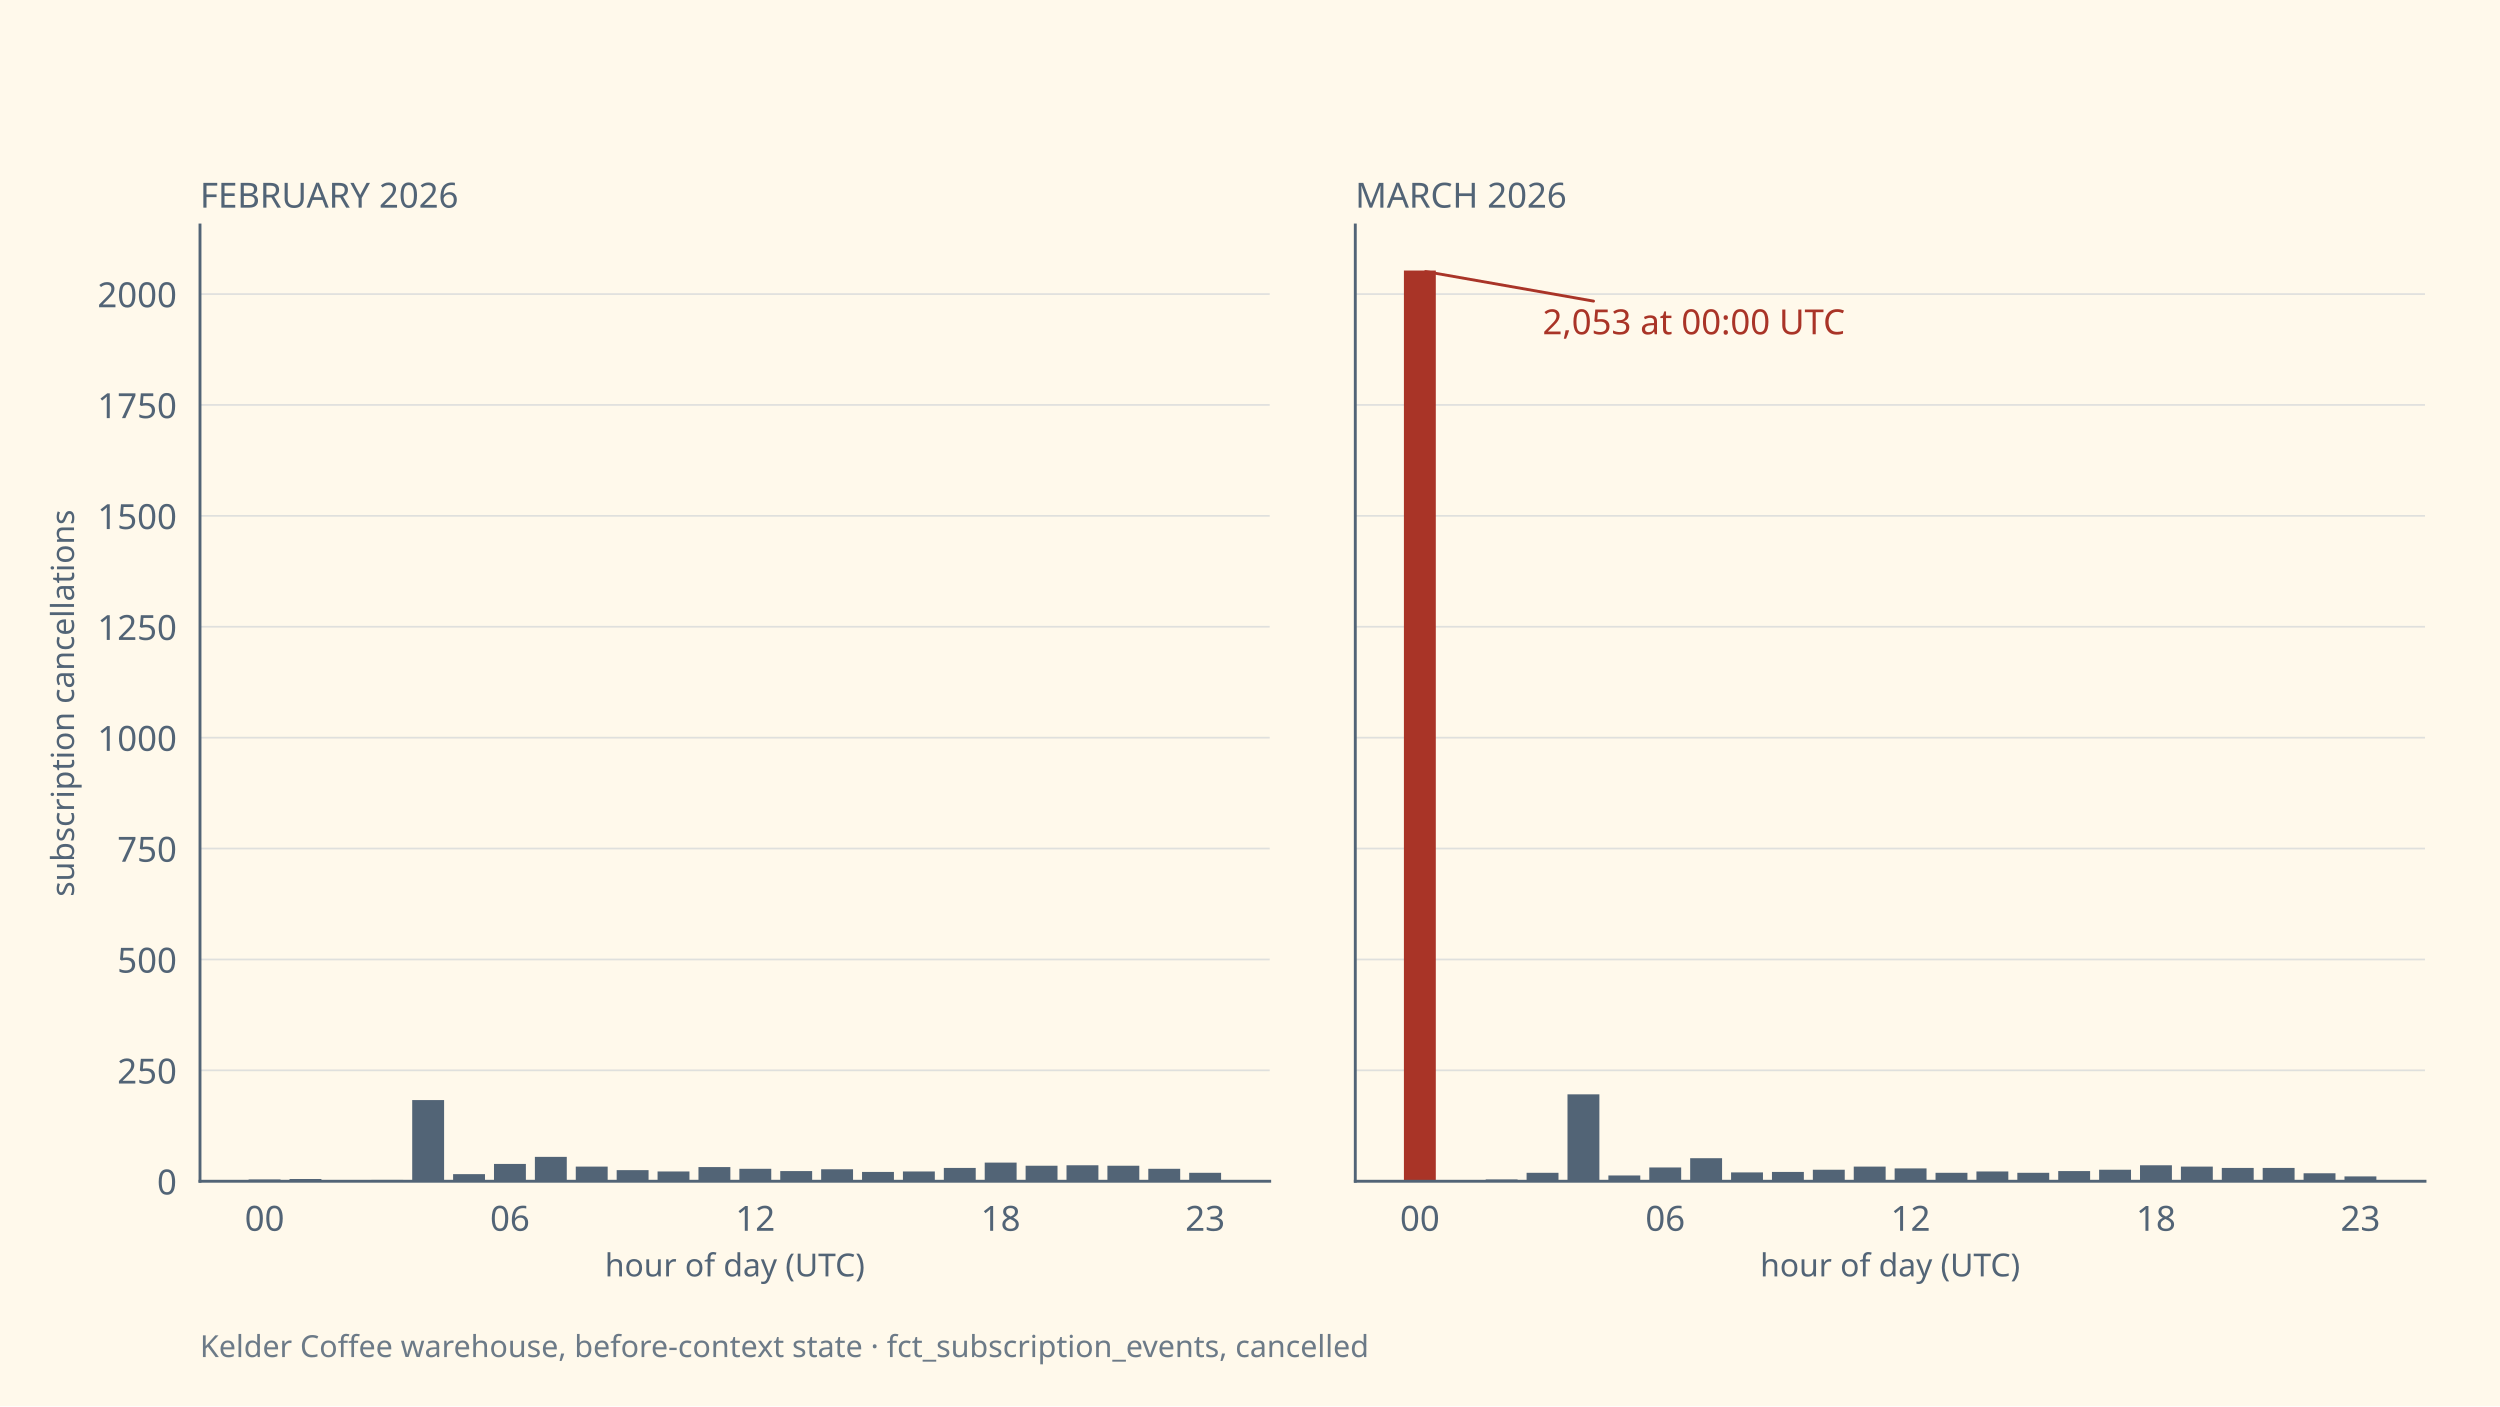
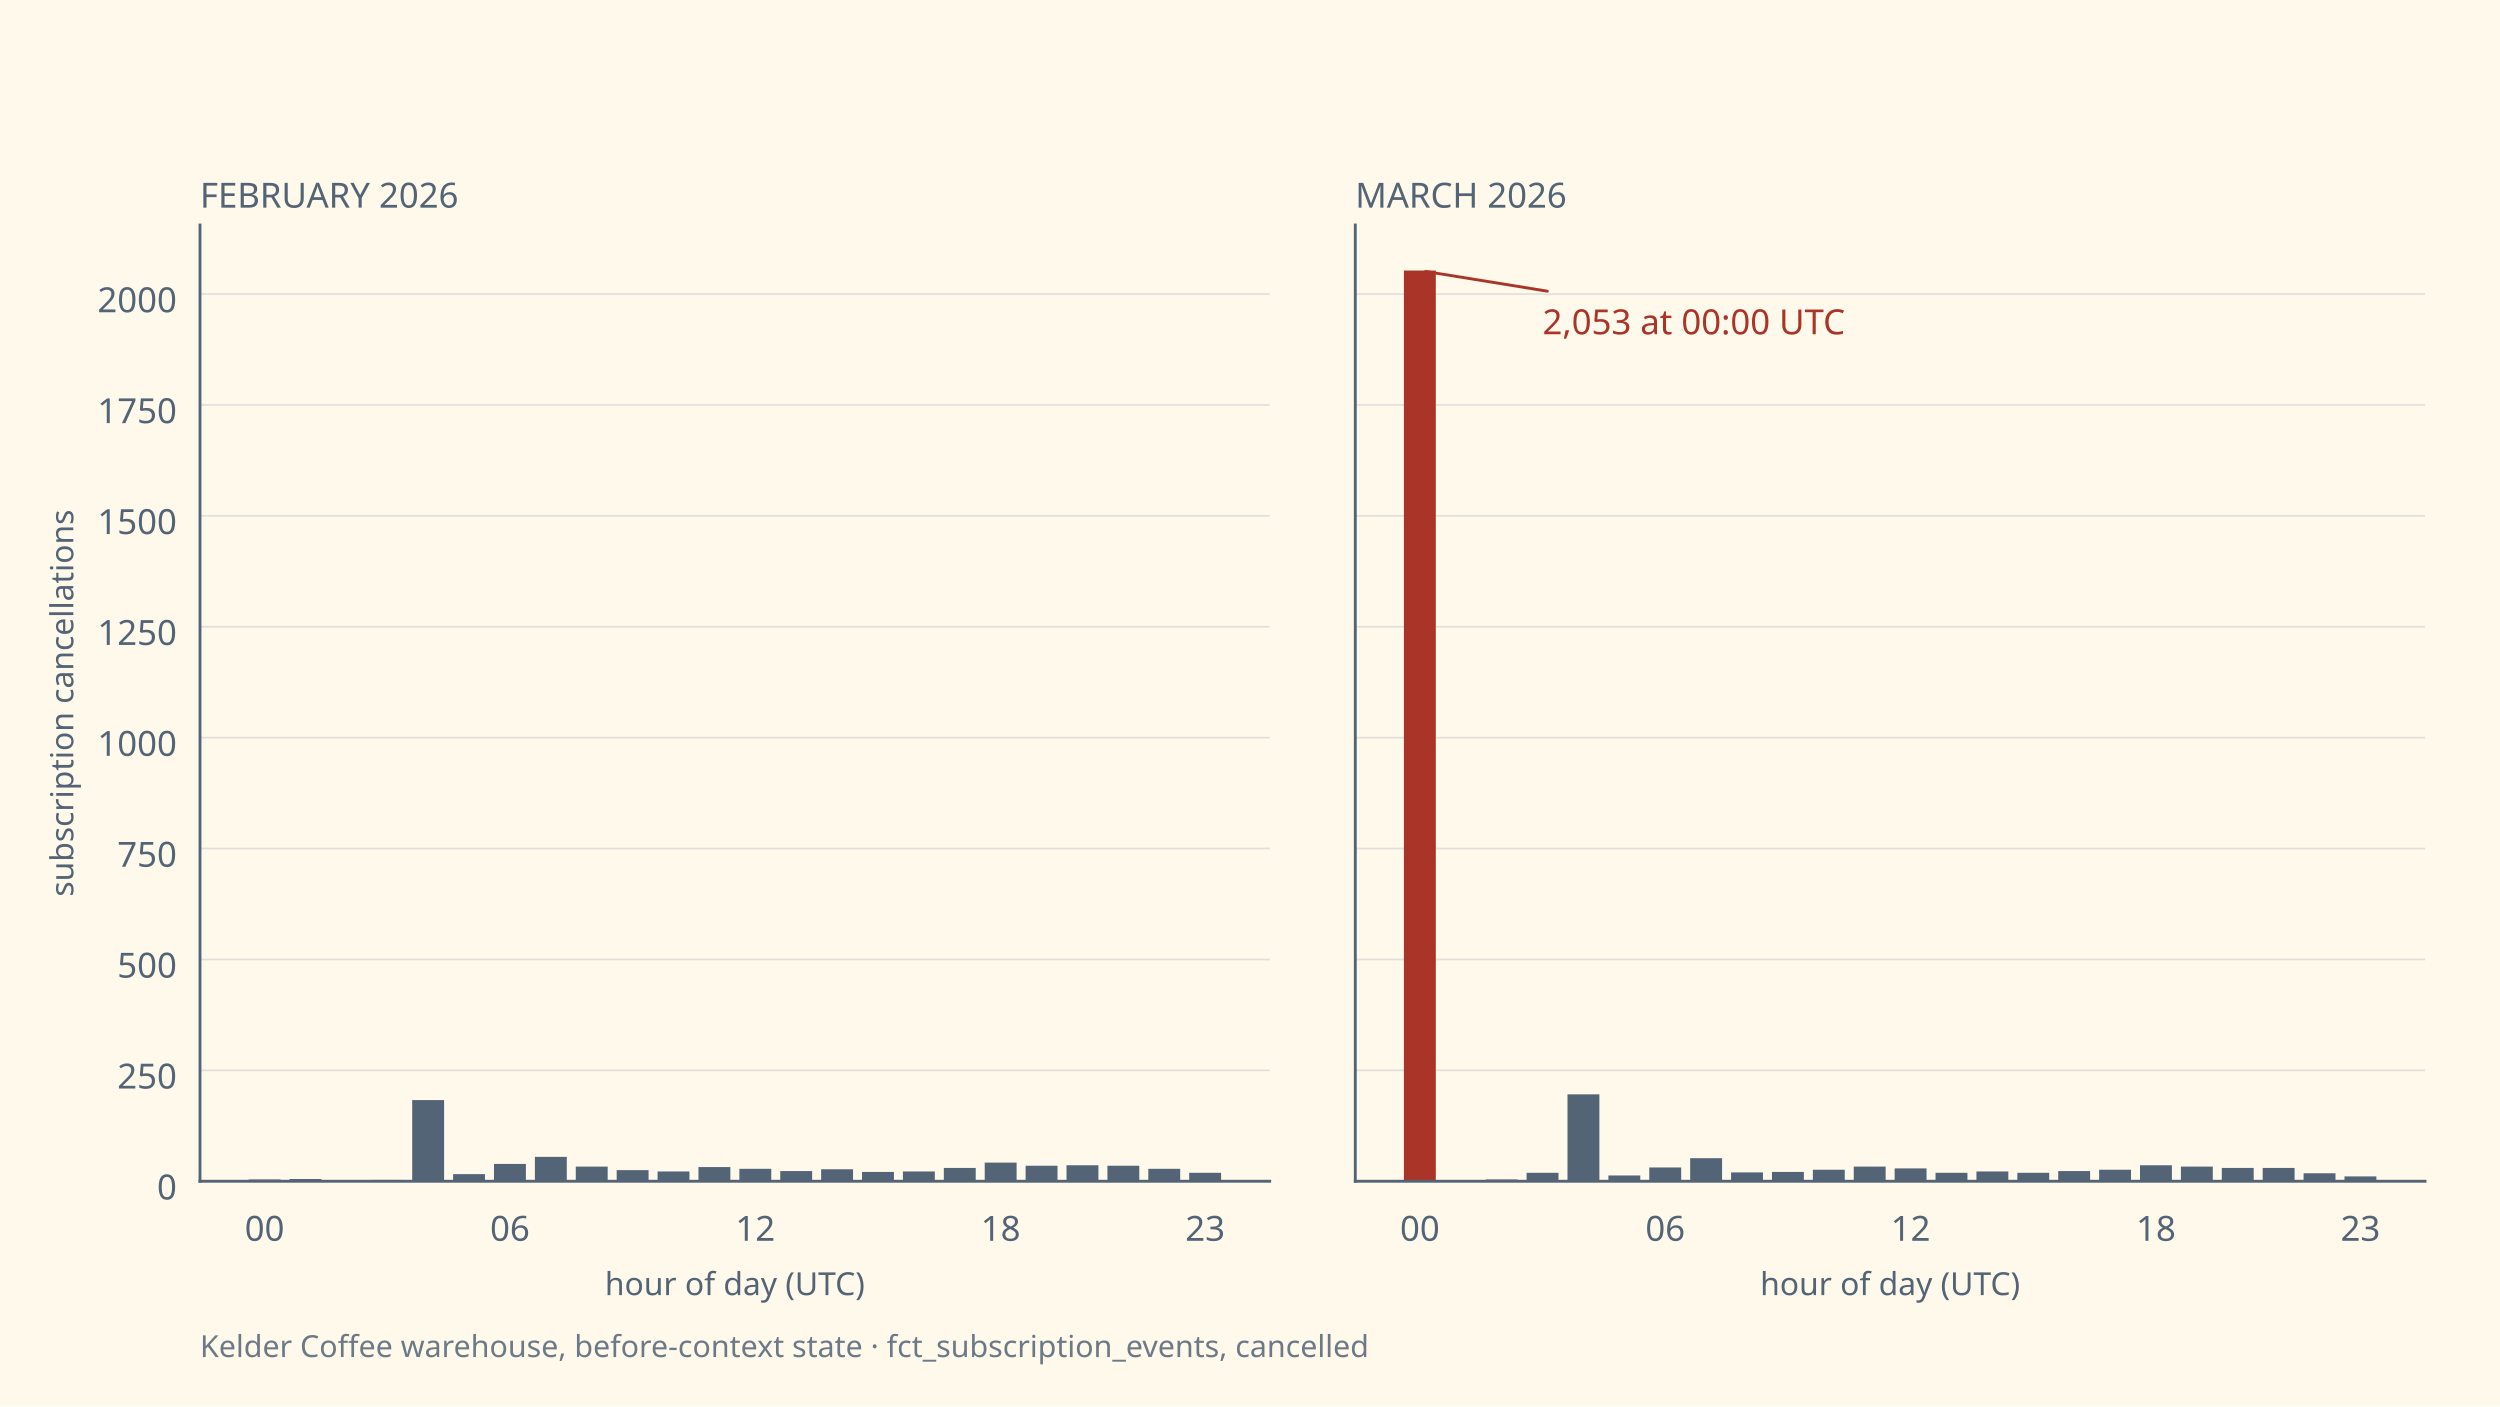
<svg xmlns="http://www.w3.org/2000/svg" width="864pt" height="486pt" viewBox="0 0 864 486" version="1.1">
  <defs>
    <style type="text/css">*{stroke-linejoin: round; stroke-linecap: butt}</style>
  </defs>
  <g id="figure_1">
    <g id="patch_1">
      <path d="M 0 486  L 864 486  L 864 0  L 0 0  z " style="fill: #fff9eb" />
    </g>
    <g id="axes_1">
      <g id="patch_2">
        <path d="M 69.12 408.24  L 438.812 408.24  L 438.812 77.76  L 69.12 77.76  z " style="fill: #fff9eb" />
      </g>
      <g id="matplotlib.axis_1">
        <g id="xtick_1">
          <g id="line2d_1" />
          <g id="text_1">
-             <text style="font-size: 12px; font-family: 'Menlo'; text-anchor: middle; fill: #526476" x="91.436" y="425.357" transform="rotate(-0 91.43609 425.3572)">00</text>
+             <text style="font-size: 12px; font-family: 'Roboto Mono'; text-anchor: middle; fill: #526476" x="91.436" y="428.814" transform="rotate(-0 91.43609 428.8142)">00</text>
          </g>
        </g>
        <g id="xtick_2">
          <g id="line2d_2" />
          <g id="text_2">
-             <text style="font-size: 12px; font-family: 'Menlo'; text-anchor: middle; fill: #526476" x="176.234" y="425.357" transform="rotate(-0 176.2344 425.3572)">06</text>
+             <text style="font-size: 12px; font-family: 'Roboto Mono'; text-anchor: middle; fill: #526476" x="176.234" y="428.814" transform="rotate(-0 176.2344 428.8142)">06</text>
          </g>
        </g>
        <g id="xtick_3">
          <g id="line2d_3" />
          <g id="text_3">
-             <text style="font-size: 12px; font-family: 'Menlo'; text-anchor: middle; fill: #526476" x="261.033" y="425.357" transform="rotate(-0 261.0327 425.3572)">12</text>
+             <text style="font-size: 12px; font-family: 'Roboto Mono'; text-anchor: middle; fill: #526476" x="261.033" y="428.814" transform="rotate(-0 261.0327 428.8142)">12</text>
          </g>
        </g>
        <g id="xtick_4">
          <g id="line2d_4" />
          <g id="text_4">
-             <text style="font-size: 12px; font-family: 'Menlo'; text-anchor: middle; fill: #526476" x="345.831" y="425.357" transform="rotate(-0 345.831 425.3572)">18</text>
+             <text style="font-size: 12px; font-family: 'Roboto Mono'; text-anchor: middle; fill: #526476" x="345.831" y="428.814" transform="rotate(-0 345.831 428.8142)">18</text>
          </g>
        </g>
        <g id="xtick_5">
          <g id="line2d_5" />
          <g id="text_5">
-             <text style="font-size: 12px; font-family: 'Menlo'; text-anchor: middle; fill: #526476" x="416.496" y="425.357" transform="rotate(-0 416.4962 425.3572)">23</text>
+             <text style="font-size: 12px; font-family: 'Roboto Mono'; text-anchor: middle; fill: #526476" x="416.496" y="428.814" transform="rotate(-0 416.4962 428.8142)">23</text>
          </g>
        </g>
        <g id="text_6">
-           <text style="font-size: 11px; font-family: 'Menlo'; text-anchor: middle; fill: #526476" x="253.966" y="441.124" transform="rotate(-0 253.9662 441.1242)">hour of day (UTC)</text>
+           <text style="font-size: 11px; font-family: 'Roboto Mono'; text-anchor: middle; fill: #526476" x="253.966" y="447.593" transform="rotate(-0 253.9662 447.5925)">hour of day (UTC)</text>
        </g>
      </g>
      <g id="matplotlib.axis_2">
        <g id="ytick_1">
          <g id="line2d_6">
-             <path d="M 69.12 408.24  L 438.812 408.24  " clip-path="url(#pa561bee1e6)" style="fill: none; stroke: #c9ced3; stroke-opacity: 0.6; stroke-width: 0.6; stroke-linecap: square" />
+             <path d="M 69.12 408.24  L 438.812 408.24  " clip-path="url(#pe2029393c8)" style="fill: none; stroke: #c9ced3; stroke-opacity: 0.6; stroke-width: 0.6; stroke-linecap: square" />
          </g>
          <g id="line2d_7" />
          <g id="text_7">
-             <text style="font-size: 12px; font-family: 'Menlo'; text-anchor: end; fill: #526476" x="61.12" y="412.799" transform="rotate(-0 61.12 412.7986)">0</text>
+             <text style="font-size: 12px; font-family: 'Roboto Mono'; text-anchor: end; fill: #526476" x="61.12" y="414.527" transform="rotate(-0 61.12 414.5271)">0</text>
          </g>
        </g>
        <g id="ytick_2">
          <g id="line2d_8">
-             <path d="M 69.12 369.913  L 438.812 369.913  " clip-path="url(#pa561bee1e6)" style="fill: none; stroke: #c9ced3; stroke-opacity: 0.6; stroke-width: 0.6; stroke-linecap: square" />
+             <path d="M 69.12 369.913  L 438.812 369.913  " clip-path="url(#pe2029393c8)" style="fill: none; stroke: #c9ced3; stroke-opacity: 0.6; stroke-width: 0.6; stroke-linecap: square" />
          </g>
          <g id="line2d_9" />
          <g id="text_8">
-             <text style="font-size: 12px; font-family: 'Menlo'; text-anchor: end; fill: #526476" x="61.12" y="374.471" transform="rotate(-0 61.12 374.4714)">250</text>
+             <text style="font-size: 12px; font-family: 'Roboto Mono'; text-anchor: end; fill: #526476" x="61.12" y="376.2" transform="rotate(-0 61.12 376.1999)">250</text>
          </g>
        </g>
        <g id="ytick_3">
          <g id="line2d_10">
-             <path d="M 69.12 331.586  L 438.812 331.586  " clip-path="url(#pa561bee1e6)" style="fill: none; stroke: #c9ced3; stroke-opacity: 0.6; stroke-width: 0.6; stroke-linecap: square" />
+             <path d="M 69.12 331.586  L 438.812 331.586  " clip-path="url(#pe2029393c8)" style="fill: none; stroke: #c9ced3; stroke-opacity: 0.6; stroke-width: 0.6; stroke-linecap: square" />
          </g>
          <g id="line2d_11" />
          <g id="text_9">
-             <text style="font-size: 12px; font-family: 'Menlo'; text-anchor: end; fill: #526476" x="61.12" y="336.144" transform="rotate(-0 61.12 336.1442)">500</text>
+             <text style="font-size: 12px; font-family: 'Roboto Mono'; text-anchor: end; fill: #526476" x="61.12" y="337.873" transform="rotate(-0 61.12 337.8727)">500</text>
          </g>
        </g>
        <g id="ytick_4">
          <g id="line2d_12">
-             <path d="M 69.12 293.258  L 438.812 293.258  " clip-path="url(#pa561bee1e6)" style="fill: none; stroke: #c9ced3; stroke-opacity: 0.6; stroke-width: 0.6; stroke-linecap: square" />
+             <path d="M 69.12 293.258  L 438.812 293.258  " clip-path="url(#pe2029393c8)" style="fill: none; stroke: #c9ced3; stroke-opacity: 0.6; stroke-width: 0.6; stroke-linecap: square" />
          </g>
          <g id="line2d_13" />
          <g id="text_10">
-             <text style="font-size: 12px; font-family: 'Menlo'; text-anchor: end; fill: #526476" x="61.12" y="297.817" transform="rotate(-0 61.12 297.817)">750</text>
+             <text style="font-size: 12px; font-family: 'Roboto Mono'; text-anchor: end; fill: #526476" x="61.12" y="299.546" transform="rotate(-0 61.12 299.5455)">750</text>
          </g>
        </g>
        <g id="ytick_5">
          <g id="line2d_14">
-             <path d="M 69.12 254.931  L 438.812 254.931  " clip-path="url(#pa561bee1e6)" style="fill: none; stroke: #c9ced3; stroke-opacity: 0.6; stroke-width: 0.6; stroke-linecap: square" />
+             <path d="M 69.12 254.931  L 438.812 254.931  " clip-path="url(#pe2029393c8)" style="fill: none; stroke: #c9ced3; stroke-opacity: 0.6; stroke-width: 0.6; stroke-linecap: square" />
          </g>
          <g id="line2d_15" />
          <g id="text_11">
-             <text style="font-size: 12px; font-family: 'Menlo'; text-anchor: end; fill: #526476" x="61.12" y="259.49" transform="rotate(-0 61.12 259.4898)">1000</text>
+             <text style="font-size: 12px; font-family: 'Roboto Mono'; text-anchor: end; fill: #526476" x="61.12" y="261.218" transform="rotate(-0 61.12 261.2184)">1000</text>
          </g>
        </g>
        <g id="ytick_6">
          <g id="line2d_16">
-             <path d="M 69.12 216.604  L 438.812 216.604  " clip-path="url(#pa561bee1e6)" style="fill: none; stroke: #c9ced3; stroke-opacity: 0.6; stroke-width: 0.6; stroke-linecap: square" />
+             <path d="M 69.12 216.604  L 438.812 216.604  " clip-path="url(#pe2029393c8)" style="fill: none; stroke: #c9ced3; stroke-opacity: 0.6; stroke-width: 0.6; stroke-linecap: square" />
          </g>
          <g id="line2d_17" />
          <g id="text_12">
-             <text style="font-size: 12px; font-family: 'Menlo'; text-anchor: end; fill: #526476" x="61.12" y="221.163" transform="rotate(-0 61.12 221.1627)">1250</text>
+             <text style="font-size: 12px; font-family: 'Roboto Mono'; text-anchor: end; fill: #526476" x="61.12" y="222.891" transform="rotate(-0 61.12 222.8912)">1250</text>
          </g>
        </g>
        <g id="ytick_7">
          <g id="line2d_18">
-             <path d="M 69.12 178.277  L 438.812 178.277  " clip-path="url(#pa561bee1e6)" style="fill: none; stroke: #c9ced3; stroke-opacity: 0.6; stroke-width: 0.6; stroke-linecap: square" />
+             <path d="M 69.12 178.277  L 438.812 178.277  " clip-path="url(#pe2029393c8)" style="fill: none; stroke: #c9ced3; stroke-opacity: 0.6; stroke-width: 0.6; stroke-linecap: square" />
          </g>
          <g id="line2d_19" />
          <g id="text_13">
-             <text style="font-size: 12px; font-family: 'Menlo'; text-anchor: end; fill: #526476" x="61.12" y="182.835" transform="rotate(-0 61.12 182.8355)">1500</text>
+             <text style="font-size: 12px; font-family: 'Roboto Mono'; text-anchor: end; fill: #526476" x="61.12" y="184.564" transform="rotate(-0 61.12 184.564)">1500</text>
          </g>
        </g>
        <g id="ytick_8">
          <g id="line2d_20">
-             <path d="M 69.12 139.95  L 438.812 139.95  " clip-path="url(#pa561bee1e6)" style="fill: none; stroke: #c9ced3; stroke-opacity: 0.6; stroke-width: 0.6; stroke-linecap: square" />
+             <path d="M 69.12 139.95  L 438.812 139.95  " clip-path="url(#pe2029393c8)" style="fill: none; stroke: #c9ced3; stroke-opacity: 0.6; stroke-width: 0.6; stroke-linecap: square" />
          </g>
          <g id="line2d_21" />
          <g id="text_14">
-             <text style="font-size: 12px; font-family: 'Menlo'; text-anchor: end; fill: #526476" x="61.12" y="144.508" transform="rotate(-0 61.12 144.5083)">1750</text>
+             <text style="font-size: 12px; font-family: 'Roboto Mono'; text-anchor: end; fill: #526476" x="61.12" y="146.237" transform="rotate(-0 61.12 146.2368)">1750</text>
          </g>
        </g>
        <g id="ytick_9">
          <g id="line2d_22">
-             <path d="M 69.12 101.623  L 438.812 101.623  " clip-path="url(#pa561bee1e6)" style="fill: none; stroke: #c9ced3; stroke-opacity: 0.6; stroke-width: 0.6; stroke-linecap: square" />
+             <path d="M 69.12 101.623  L 438.812 101.623  " clip-path="url(#pe2029393c8)" style="fill: none; stroke: #c9ced3; stroke-opacity: 0.6; stroke-width: 0.6; stroke-linecap: square" />
          </g>
          <g id="line2d_23" />
          <g id="text_15">
-             <text style="font-size: 12px; font-family: 'Menlo'; text-anchor: end; fill: #526476" x="61.12" y="106.181" transform="rotate(-0 61.12 106.1811)">2000</text>
+             <text style="font-size: 12px; font-family: 'Roboto Mono'; text-anchor: end; fill: #526476" x="61.12" y="107.91" transform="rotate(-0 61.12 107.9096)">2000</text>
          </g>
        </g>
        <g id="text_16">
-           <text style="font-size: 11px; font-family: 'Menlo'; text-anchor: middle; fill: #526476" x="25.58" y="243" transform="rotate(-90 25.57992 243)">subscription cancellations</text>
+           <text style="font-size: 11px; font-family: 'Roboto Mono'; text-anchor: middle; fill: #526476" x="25.332" y="243" transform="rotate(-90 25.33154 243)">subscription cancellations</text>
        </g>
      </g>
      <g id="patch_3">
-         <path d="M 85.924 408.24  L 96.948 408.24  L 96.948 407.627  L 85.924 407.627  z " clip-path="url(#pa561bee1e6)" style="fill: #526476" />
+         <path d="M 85.924 408.24  L 96.948 408.24  L 96.948 407.627  L 85.924 407.627  z " clip-path="url(#pe2029393c8)" style="fill: #526476" />
      </g>
      <g id="patch_4">
-         <path d="M 100.057 408.24  L 111.081 408.24  L 111.081 407.473  L 100.057 407.473  z " clip-path="url(#pa561bee1e6)" style="fill: #526476" />
+         <path d="M 100.057 408.24  L 111.081 408.24  L 111.081 407.473  L 100.057 407.473  z " clip-path="url(#pe2029393c8)" style="fill: #526476" />
      </g>
      <g id="patch_5">
-         <path d="M 114.19 408.24  L 125.214 408.24  L 125.214 408.087  L 114.19 408.087  z " clip-path="url(#pa561bee1e6)" style="fill: #526476" />
+         <path d="M 114.19 408.24  L 125.214 408.24  L 125.214 408.087  L 114.19 408.087  z " clip-path="url(#pe2029393c8)" style="fill: #526476" />
      </g>
      <g id="patch_6">
-         <path d="M 128.323 408.24  L 139.347 408.24  L 139.347 407.78  L 128.323 407.78  z " clip-path="url(#pa561bee1e6)" style="fill: #526476" />
+         <path d="M 128.323 408.24  L 139.347 408.24  L 139.347 407.78  L 128.323 407.78  z " clip-path="url(#pe2029393c8)" style="fill: #526476" />
      </g>
      <g id="patch_7">
-         <path d="M 142.456 408.24  L 153.48 408.24  L 153.48 380.184  L 142.456 380.184  z " clip-path="url(#pa561bee1e6)" style="fill: #526476" />
+         <path d="M 142.456 408.24  L 153.48 408.24  L 153.48 380.184  L 142.456 380.184  z " clip-path="url(#pe2029393c8)" style="fill: #526476" />
      </g>
      <g id="patch_8">
-         <path d="M 156.589 408.24  L 167.613 408.24  L 167.613 405.787  L 156.589 405.787  z " clip-path="url(#pa561bee1e6)" style="fill: #526476" />
+         <path d="M 156.589 408.24  L 167.613 408.24  L 167.613 405.787  L 156.589 405.787  z " clip-path="url(#pe2029393c8)" style="fill: #526476" />
      </g>
      <g id="patch_9">
-         <path d="M 170.722 408.24  L 181.746 408.24  L 181.746 402.261  L 170.722 402.261  z " clip-path="url(#pa561bee1e6)" style="fill: #526476" />
+         <path d="M 170.722 408.24  L 181.746 408.24  L 181.746 402.261  L 170.722 402.261  z " clip-path="url(#pe2029393c8)" style="fill: #526476" />
      </g>
      <g id="patch_10">
-         <path d="M 184.856 408.24  L 195.879 408.24  L 195.879 399.808  L 184.856 399.808  z " clip-path="url(#pa561bee1e6)" style="fill: #526476" />
+         <path d="M 184.856 408.24  L 195.879 408.24  L 195.879 399.808  L 184.856 399.808  z " clip-path="url(#pe2029393c8)" style="fill: #526476" />
      </g>
      <g id="patch_11">
-         <path d="M 198.989 408.24  L 210.012 408.24  L 210.012 403.181  L 198.989 403.181  z " clip-path="url(#pa561bee1e6)" style="fill: #526476" />
+         <path d="M 198.989 408.24  L 210.012 408.24  L 210.012 403.181  L 198.989 403.181  z " clip-path="url(#pe2029393c8)" style="fill: #526476" />
      </g>
      <g id="patch_12">
-         <path d="M 213.122 408.24  L 224.145 408.24  L 224.145 404.407  L 213.122 404.407  z " clip-path="url(#pa561bee1e6)" style="fill: #526476" />
+         <path d="M 213.122 408.24  L 224.145 408.24  L 224.145 404.407  L 213.122 404.407  z " clip-path="url(#pe2029393c8)" style="fill: #526476" />
      </g>
      <g id="patch_13">
-         <path d="M 227.255 408.24  L 238.278 408.24  L 238.278 404.867  L 227.255 404.867  z " clip-path="url(#pa561bee1e6)" style="fill: #526476" />
+         <path d="M 227.255 408.24  L 238.278 408.24  L 238.278 404.867  L 227.255 404.867  z " clip-path="url(#pe2029393c8)" style="fill: #526476" />
      </g>
      <g id="patch_14">
-         <path d="M 241.388 408.24  L 252.412 408.24  L 252.412 403.334  L 241.388 403.334  z " clip-path="url(#pa561bee1e6)" style="fill: #526476" />
+         <path d="M 241.388 408.24  L 252.412 408.24  L 252.412 403.334  L 241.388 403.334  z " clip-path="url(#pe2029393c8)" style="fill: #526476" />
      </g>
      <g id="patch_15">
-         <path d="M 255.521 408.24  L 266.545 408.24  L 266.545 403.947  L 255.521 403.947  z " clip-path="url(#pa561bee1e6)" style="fill: #526476" />
+         <path d="M 255.521 408.24  L 266.545 408.24  L 266.545 403.947  L 255.521 403.947  z " clip-path="url(#pe2029393c8)" style="fill: #526476" />
      </g>
      <g id="patch_16">
-         <path d="M 269.654 408.24  L 280.678 408.24  L 280.678 404.714  L 269.654 404.714  z " clip-path="url(#pa561bee1e6)" style="fill: #526476" />
+         <path d="M 269.654 408.24  L 280.678 408.24  L 280.678 404.714  L 269.654 404.714  z " clip-path="url(#pe2029393c8)" style="fill: #526476" />
      </g>
      <g id="patch_17">
-         <path d="M 283.787 408.24  L 294.811 408.24  L 294.811 404.101  L 283.787 404.101  z " clip-path="url(#pa561bee1e6)" style="fill: #526476" />
+         <path d="M 283.787 408.24  L 294.811 408.24  L 294.811 404.101  L 283.787 404.101  z " clip-path="url(#pe2029393c8)" style="fill: #526476" />
      </g>
      <g id="patch_18">
-         <path d="M 297.92 408.24  L 308.944 408.24  L 308.944 405.021  L 297.92 405.021  z " clip-path="url(#pa561bee1e6)" style="fill: #526476" />
+         <path d="M 297.92 408.24  L 308.944 408.24  L 308.944 405.021  L 297.92 405.021  z " clip-path="url(#pe2029393c8)" style="fill: #526476" />
      </g>
      <g id="patch_19">
-         <path d="M 312.053 408.24  L 323.077 408.24  L 323.077 404.867  L 312.053 404.867  z " clip-path="url(#pa561bee1e6)" style="fill: #526476" />
+         <path d="M 312.053 408.24  L 323.077 408.24  L 323.077 404.867  L 312.053 404.867  z " clip-path="url(#pe2029393c8)" style="fill: #526476" />
      </g>
      <g id="patch_20">
-         <path d="M 326.186 408.24  L 337.21 408.24  L 337.21 403.641  L 326.186 403.641  z " clip-path="url(#pa561bee1e6)" style="fill: #526476" />
+         <path d="M 326.186 408.24  L 337.21 408.24  L 337.21 403.641  L 326.186 403.641  z " clip-path="url(#pe2029393c8)" style="fill: #526476" />
      </g>
      <g id="patch_21">
-         <path d="M 340.319 408.24  L 351.343 408.24  L 351.343 401.801  L 340.319 401.801  z " clip-path="url(#pa561bee1e6)" style="fill: #526476" />
+         <path d="M 340.319 408.24  L 351.343 408.24  L 351.343 401.801  L 340.319 401.801  z " clip-path="url(#pe2029393c8)" style="fill: #526476" />
      </g>
      <g id="patch_22">
-         <path d="M 354.452 408.24  L 365.476 408.24  L 365.476 402.874  L 354.452 402.874  z " clip-path="url(#pa561bee1e6)" style="fill: #526476" />
+         <path d="M 354.452 408.24  L 365.476 408.24  L 365.476 402.874  L 354.452 402.874  z " clip-path="url(#pe2029393c8)" style="fill: #526476" />
      </g>
      <g id="patch_23">
-         <path d="M 368.585 408.24  L 379.609 408.24  L 379.609 402.721  L 368.585 402.721  z " clip-path="url(#pa561bee1e6)" style="fill: #526476" />
+         <path d="M 368.585 408.24  L 379.609 408.24  L 379.609 402.721  L 368.585 402.721  z " clip-path="url(#pe2029393c8)" style="fill: #526476" />
      </g>
      <g id="patch_24">
-         <path d="M 382.718 408.24  L 393.742 408.24  L 393.742 402.874  L 382.718 402.874  z " clip-path="url(#pa561bee1e6)" style="fill: #526476" />
+         <path d="M 382.718 408.24  L 393.742 408.24  L 393.742 402.874  L 382.718 402.874  z " clip-path="url(#pe2029393c8)" style="fill: #526476" />
      </g>
      <g id="patch_25">
-         <path d="M 396.851 408.24  L 407.875 408.24  L 407.875 403.947  L 396.851 403.947  z " clip-path="url(#pa561bee1e6)" style="fill: #526476" />
+         <path d="M 396.851 408.24  L 407.875 408.24  L 407.875 403.947  L 396.851 403.947  z " clip-path="url(#pe2029393c8)" style="fill: #526476" />
      </g>
      <g id="patch_26">
-         <path d="M 410.984 408.24  L 422.008 408.24  L 422.008 405.327  L 410.984 405.327  z " clip-path="url(#pa561bee1e6)" style="fill: #526476" />
+         <path d="M 410.984 408.24  L 422.008 408.24  L 422.008 405.327  L 410.984 405.327  z " clip-path="url(#pe2029393c8)" style="fill: #526476" />
      </g>
      <g id="patch_27">
        <path d="M 69.12 408.24  L 69.12 77.76  " style="fill: none; stroke: #526476; stroke-linejoin: miter; stroke-linecap: square" />
      </g>
      <g id="patch_28">
        <path d="M 69.12 408.24  L 438.812 408.24  " style="fill: none; stroke: #526476; stroke-linejoin: miter; stroke-linecap: square" />
      </g>
      <g id="text_17">
-         <text style="font-size: 12px; font-family: 'Menlo'; text-anchor: start; fill: #526476" x="69.12" y="71.76" transform="rotate(-0 69.12 71.76)">FEBRUARY 2026</text>
+         <text style="font-size: 12px; font-family: 'Roboto Mono'; text-anchor: start; fill: #526476" x="69.12" y="71.76" transform="rotate(-0 69.12 71.76)">FEBRUARY 2026</text>
      </g>
    </g>
    <g id="axes_2">
      <g id="patch_29">
        <path d="M 468.388 408.24  L 838.08 408.24  L 838.08 77.76  L 468.388 77.76  z " style="fill: #fff9eb" />
      </g>
      <g id="matplotlib.axis_3">
        <g id="xtick_6">
          <g id="line2d_24" />
          <g id="text_18">
-             <text style="font-size: 12px; font-family: 'Menlo'; text-anchor: middle; fill: #526476" x="490.704" y="425.357" transform="rotate(-0 490.7038 425.3572)">00</text>
+             <text style="font-size: 12px; font-family: 'Roboto Mono'; text-anchor: middle; fill: #526476" x="490.704" y="428.814" transform="rotate(-0 490.7038 428.8142)">00</text>
          </g>
        </g>
        <g id="xtick_7">
          <g id="line2d_25" />
          <g id="text_19">
-             <text style="font-size: 12px; font-family: 'Menlo'; text-anchor: middle; fill: #526476" x="575.502" y="425.357" transform="rotate(-0 575.5021 425.3572)">06</text>
+             <text style="font-size: 12px; font-family: 'Roboto Mono'; text-anchor: middle; fill: #526476" x="575.502" y="428.814" transform="rotate(-0 575.5021 428.8142)">06</text>
          </g>
        </g>
        <g id="xtick_8">
          <g id="line2d_26" />
          <g id="text_20">
-             <text style="font-size: 12px; font-family: 'Menlo'; text-anchor: middle; fill: #526476" x="660.3" y="425.357" transform="rotate(-0 660.3004 425.3572)">12</text>
+             <text style="font-size: 12px; font-family: 'Roboto Mono'; text-anchor: middle; fill: #526476" x="660.3" y="428.814" transform="rotate(-0 660.3004 428.8142)">12</text>
          </g>
        </g>
        <g id="xtick_9">
          <g id="line2d_27" />
          <g id="text_21">
-             <text style="font-size: 12px; font-family: 'Menlo'; text-anchor: middle; fill: #526476" x="745.099" y="425.357" transform="rotate(-0 745.0987 425.3572)">18</text>
+             <text style="font-size: 12px; font-family: 'Roboto Mono'; text-anchor: middle; fill: #526476" x="745.099" y="428.814" transform="rotate(-0 745.0987 428.8142)">18</text>
          </g>
        </g>
        <g id="xtick_10">
          <g id="line2d_28" />
          <g id="text_22">
-             <text style="font-size: 12px; font-family: 'Menlo'; text-anchor: middle; fill: #526476" x="815.764" y="425.357" transform="rotate(-0 815.7639 425.3572)">23</text>
+             <text style="font-size: 12px; font-family: 'Roboto Mono'; text-anchor: middle; fill: #526476" x="815.764" y="428.814" transform="rotate(-0 815.7639 428.8142)">23</text>
          </g>
        </g>
        <g id="text_23">
-           <text style="font-size: 11px; font-family: 'Menlo'; text-anchor: middle; fill: #526476" x="653.234" y="441.124" transform="rotate(-0 653.2338 441.1242)">hour of day (UTC)</text>
+           <text style="font-size: 11px; font-family: 'Roboto Mono'; text-anchor: middle; fill: #526476" x="653.234" y="447.593" transform="rotate(-0 653.2338 447.5925)">hour of day (UTC)</text>
        </g>
      </g>
      <g id="matplotlib.axis_4">
        <g id="ytick_10">
          <g id="line2d_29">
-             <path d="M 468.388 408.24  L 838.08 408.24  " clip-path="url(#pfaa29ae22d)" style="fill: none; stroke: #c9ced3; stroke-opacity: 0.6; stroke-width: 0.6; stroke-linecap: square" />
+             <path d="M 468.388 408.24  L 838.08 408.24  " clip-path="url(#pca6ce698a9)" style="fill: none; stroke: #c9ced3; stroke-opacity: 0.6; stroke-width: 0.6; stroke-linecap: square" />
          </g>
          <g id="line2d_30" />
        </g>
        <g id="ytick_11">
          <g id="line2d_31">
-             <path d="M 468.388 369.913  L 838.08 369.913  " clip-path="url(#pfaa29ae22d)" style="fill: none; stroke: #c9ced3; stroke-opacity: 0.6; stroke-width: 0.6; stroke-linecap: square" />
+             <path d="M 468.388 369.913  L 838.08 369.913  " clip-path="url(#pca6ce698a9)" style="fill: none; stroke: #c9ced3; stroke-opacity: 0.6; stroke-width: 0.6; stroke-linecap: square" />
          </g>
          <g id="line2d_32" />
        </g>
        <g id="ytick_12">
          <g id="line2d_33">
-             <path d="M 468.388 331.586  L 838.08 331.586  " clip-path="url(#pfaa29ae22d)" style="fill: none; stroke: #c9ced3; stroke-opacity: 0.6; stroke-width: 0.6; stroke-linecap: square" />
+             <path d="M 468.388 331.586  L 838.08 331.586  " clip-path="url(#pca6ce698a9)" style="fill: none; stroke: #c9ced3; stroke-opacity: 0.6; stroke-width: 0.6; stroke-linecap: square" />
          </g>
          <g id="line2d_34" />
        </g>
        <g id="ytick_13">
          <g id="line2d_35">
-             <path d="M 468.388 293.258  L 838.08 293.258  " clip-path="url(#pfaa29ae22d)" style="fill: none; stroke: #c9ced3; stroke-opacity: 0.6; stroke-width: 0.6; stroke-linecap: square" />
+             <path d="M 468.388 293.258  L 838.08 293.258  " clip-path="url(#pca6ce698a9)" style="fill: none; stroke: #c9ced3; stroke-opacity: 0.6; stroke-width: 0.6; stroke-linecap: square" />
          </g>
          <g id="line2d_36" />
        </g>
        <g id="ytick_14">
          <g id="line2d_37">
-             <path d="M 468.388 254.931  L 838.08 254.931  " clip-path="url(#pfaa29ae22d)" style="fill: none; stroke: #c9ced3; stroke-opacity: 0.6; stroke-width: 0.6; stroke-linecap: square" />
+             <path d="M 468.388 254.931  L 838.08 254.931  " clip-path="url(#pca6ce698a9)" style="fill: none; stroke: #c9ced3; stroke-opacity: 0.6; stroke-width: 0.6; stroke-linecap: square" />
          </g>
          <g id="line2d_38" />
        </g>
        <g id="ytick_15">
          <g id="line2d_39">
-             <path d="M 468.388 216.604  L 838.08 216.604  " clip-path="url(#pfaa29ae22d)" style="fill: none; stroke: #c9ced3; stroke-opacity: 0.6; stroke-width: 0.6; stroke-linecap: square" />
+             <path d="M 468.388 216.604  L 838.08 216.604  " clip-path="url(#pca6ce698a9)" style="fill: none; stroke: #c9ced3; stroke-opacity: 0.6; stroke-width: 0.6; stroke-linecap: square" />
          </g>
          <g id="line2d_40" />
        </g>
        <g id="ytick_16">
          <g id="line2d_41">
-             <path d="M 468.388 178.277  L 838.08 178.277  " clip-path="url(#pfaa29ae22d)" style="fill: none; stroke: #c9ced3; stroke-opacity: 0.6; stroke-width: 0.6; stroke-linecap: square" />
+             <path d="M 468.388 178.277  L 838.08 178.277  " clip-path="url(#pca6ce698a9)" style="fill: none; stroke: #c9ced3; stroke-opacity: 0.6; stroke-width: 0.6; stroke-linecap: square" />
          </g>
          <g id="line2d_42" />
        </g>
        <g id="ytick_17">
          <g id="line2d_43">
-             <path d="M 468.388 139.95  L 838.08 139.95  " clip-path="url(#pfaa29ae22d)" style="fill: none; stroke: #c9ced3; stroke-opacity: 0.6; stroke-width: 0.6; stroke-linecap: square" />
+             <path d="M 468.388 139.95  L 838.08 139.95  " clip-path="url(#pca6ce698a9)" style="fill: none; stroke: #c9ced3; stroke-opacity: 0.6; stroke-width: 0.6; stroke-linecap: square" />
          </g>
          <g id="line2d_44" />
        </g>
        <g id="ytick_18">
          <g id="line2d_45">
-             <path d="M 468.388 101.623  L 838.08 101.623  " clip-path="url(#pfaa29ae22d)" style="fill: none; stroke: #c9ced3; stroke-opacity: 0.6; stroke-width: 0.6; stroke-linecap: square" />
+             <path d="M 468.388 101.623  L 838.08 101.623  " clip-path="url(#pca6ce698a9)" style="fill: none; stroke: #c9ced3; stroke-opacity: 0.6; stroke-width: 0.6; stroke-linecap: square" />
          </g>
          <g id="line2d_46" />
        </g>
      </g>
      <g id="patch_30">
-         <path d="M 485.192 408.24  L 496.216 408.24  L 496.216 93.497  L 485.192 93.497  z " clip-path="url(#pfaa29ae22d)" style="fill: #a93427" />
+         <path d="M 485.192 408.24  L 496.216 408.24  L 496.216 93.497  L 485.192 93.497  z " clip-path="url(#pca6ce698a9)" style="fill: #a93427" />
      </g>
      <g id="patch_31">
-         <path d="M 499.325 408.24  L 510.349 408.24  L 510.349 407.933  L 499.325 407.933  z " clip-path="url(#pfaa29ae22d)" style="fill: #526476" />
+         <path d="M 499.325 408.24  L 510.349 408.24  L 510.349 407.933  L 499.325 407.933  z " clip-path="url(#pca6ce698a9)" style="fill: #526476" />
      </g>
      <g id="patch_32">
-         <path d="M 513.458 408.24  L 524.482 408.24  L 524.482 407.627  L 513.458 407.627  z " clip-path="url(#pfaa29ae22d)" style="fill: #526476" />
+         <path d="M 513.458 408.24  L 524.482 408.24  L 524.482 407.627  L 513.458 407.627  z " clip-path="url(#pca6ce698a9)" style="fill: #526476" />
      </g>
      <g id="patch_33">
-         <path d="M 527.591 408.24  L 538.615 408.24  L 538.615 405.327  L 527.591 405.327  z " clip-path="url(#pfaa29ae22d)" style="fill: #526476" />
+         <path d="M 527.591 408.24  L 538.615 408.24  L 538.615 405.327  L 527.591 405.327  z " clip-path="url(#pca6ce698a9)" style="fill: #526476" />
      </g>
      <g id="patch_34">
-         <path d="M 541.724 408.24  L 552.748 408.24  L 552.748 378.191  L 541.724 378.191  z " clip-path="url(#pfaa29ae22d)" style="fill: #526476" />
+         <path d="M 541.724 408.24  L 552.748 408.24  L 552.748 378.191  L 541.724 378.191  z " clip-path="url(#pca6ce698a9)" style="fill: #526476" />
      </g>
      <g id="patch_35">
-         <path d="M 555.857 408.24  L 566.881 408.24  L 566.881 406.247  L 555.857 406.247  z " clip-path="url(#pfaa29ae22d)" style="fill: #526476" />
+         <path d="M 555.857 408.24  L 566.881 408.24  L 566.881 406.247  L 555.857 406.247  z " clip-path="url(#pca6ce698a9)" style="fill: #526476" />
      </g>
      <g id="patch_36">
-         <path d="M 569.99 408.24  L 581.014 408.24  L 581.014 403.487  L 569.99 403.487  z " clip-path="url(#pfaa29ae22d)" style="fill: #526476" />
+         <path d="M 569.99 408.24  L 581.014 408.24  L 581.014 403.487  L 569.99 403.487  z " clip-path="url(#pca6ce698a9)" style="fill: #526476" />
      </g>
      <g id="patch_37">
-         <path d="M 584.123 408.24  L 595.147 408.24  L 595.147 400.268  L 584.123 400.268  z " clip-path="url(#pfaa29ae22d)" style="fill: #526476" />
+         <path d="M 584.123 408.24  L 595.147 408.24  L 595.147 400.268  L 584.123 400.268  z " clip-path="url(#pca6ce698a9)" style="fill: #526476" />
      </g>
      <g id="patch_38">
-         <path d="M 598.256 408.24  L 609.28 408.24  L 609.28 405.174  L 598.256 405.174  z " clip-path="url(#pfaa29ae22d)" style="fill: #526476" />
+         <path d="M 598.256 408.24  L 609.28 408.24  L 609.28 405.174  L 598.256 405.174  z " clip-path="url(#pca6ce698a9)" style="fill: #526476" />
      </g>
      <g id="patch_39">
-         <path d="M 612.389 408.24  L 623.413 408.24  L 623.413 405.021  L 612.389 405.021  z " clip-path="url(#pfaa29ae22d)" style="fill: #526476" />
+         <path d="M 612.389 408.24  L 623.413 408.24  L 623.413 405.021  L 612.389 405.021  z " clip-path="url(#pca6ce698a9)" style="fill: #526476" />
      </g>
      <g id="patch_40">
-         <path d="M 626.522 408.24  L 637.546 408.24  L 637.546 404.254  L 626.522 404.254  z " clip-path="url(#pfaa29ae22d)" style="fill: #526476" />
+         <path d="M 626.522 408.24  L 637.546 408.24  L 637.546 404.254  L 626.522 404.254  z " clip-path="url(#pca6ce698a9)" style="fill: #526476" />
      </g>
      <g id="patch_41">
-         <path d="M 640.655 408.24  L 651.679 408.24  L 651.679 403.181  L 640.655 403.181  z " clip-path="url(#pfaa29ae22d)" style="fill: #526476" />
+         <path d="M 640.655 408.24  L 651.679 408.24  L 651.679 403.181  L 640.655 403.181  z " clip-path="url(#pca6ce698a9)" style="fill: #526476" />
      </g>
      <g id="patch_42">
-         <path d="M 654.788 408.24  L 665.812 408.24  L 665.812 403.794  L 654.788 403.794  z " clip-path="url(#pfaa29ae22d)" style="fill: #526476" />
+         <path d="M 654.788 408.24  L 665.812 408.24  L 665.812 403.794  L 654.788 403.794  z " clip-path="url(#pca6ce698a9)" style="fill: #526476" />
      </g>
      <g id="patch_43">
-         <path d="M 668.922 408.24  L 679.945 408.24  L 679.945 405.327  L 668.922 405.327  z " clip-path="url(#pfaa29ae22d)" style="fill: #526476" />
+         <path d="M 668.922 408.24  L 679.945 408.24  L 679.945 405.327  L 668.922 405.327  z " clip-path="url(#pca6ce698a9)" style="fill: #526476" />
      </g>
      <g id="patch_44">
-         <path d="M 683.055 408.24  L 694.078 408.24  L 694.078 404.867  L 683.055 404.867  z " clip-path="url(#pfaa29ae22d)" style="fill: #526476" />
+         <path d="M 683.055 408.24  L 694.078 408.24  L 694.078 404.867  L 683.055 404.867  z " clip-path="url(#pca6ce698a9)" style="fill: #526476" />
      </g>
      <g id="patch_45">
-         <path d="M 697.188 408.24  L 708.211 408.24  L 708.211 405.327  L 697.188 405.327  z " clip-path="url(#pfaa29ae22d)" style="fill: #526476" />
+         <path d="M 697.188 408.24  L 708.211 408.24  L 708.211 405.327  L 697.188 405.327  z " clip-path="url(#pca6ce698a9)" style="fill: #526476" />
      </g>
      <g id="patch_46">
-         <path d="M 711.321 408.24  L 722.344 408.24  L 722.344 404.714  L 711.321 404.714  z " clip-path="url(#pfaa29ae22d)" style="fill: #526476" />
+         <path d="M 711.321 408.24  L 722.344 408.24  L 722.344 404.714  L 711.321 404.714  z " clip-path="url(#pca6ce698a9)" style="fill: #526476" />
      </g>
      <g id="patch_47">
-         <path d="M 725.454 408.24  L 736.478 408.24  L 736.478 404.254  L 725.454 404.254  z " clip-path="url(#pfaa29ae22d)" style="fill: #526476" />
+         <path d="M 725.454 408.24  L 736.478 408.24  L 736.478 404.254  L 725.454 404.254  z " clip-path="url(#pca6ce698a9)" style="fill: #526476" />
      </g>
      <g id="patch_48">
-         <path d="M 739.587 408.24  L 750.611 408.24  L 750.611 402.721  L 739.587 402.721  z " clip-path="url(#pfaa29ae22d)" style="fill: #526476" />
+         <path d="M 739.587 408.24  L 750.611 408.24  L 750.611 402.721  L 739.587 402.721  z " clip-path="url(#pca6ce698a9)" style="fill: #526476" />
      </g>
      <g id="patch_49">
-         <path d="M 753.72 408.24  L 764.744 408.24  L 764.744 403.181  L 753.72 403.181  z " clip-path="url(#pfaa29ae22d)" style="fill: #526476" />
+         <path d="M 753.72 408.24  L 764.744 408.24  L 764.744 403.181  L 753.72 403.181  z " clip-path="url(#pca6ce698a9)" style="fill: #526476" />
      </g>
      <g id="patch_50">
-         <path d="M 767.853 408.24  L 778.877 408.24  L 778.877 403.641  L 767.853 403.641  z " clip-path="url(#pfaa29ae22d)" style="fill: #526476" />
+         <path d="M 767.853 408.24  L 778.877 408.24  L 778.877 403.641  L 767.853 403.641  z " clip-path="url(#pca6ce698a9)" style="fill: #526476" />
      </g>
      <g id="patch_51">
-         <path d="M 781.986 408.24  L 793.01 408.24  L 793.01 403.641  L 781.986 403.641  z " clip-path="url(#pfaa29ae22d)" style="fill: #526476" />
+         <path d="M 781.986 408.24  L 793.01 408.24  L 793.01 403.641  L 781.986 403.641  z " clip-path="url(#pca6ce698a9)" style="fill: #526476" />
      </g>
      <g id="patch_52">
-         <path d="M 796.119 408.24  L 807.143 408.24  L 807.143 405.48  L 796.119 405.48  z " clip-path="url(#pfaa29ae22d)" style="fill: #526476" />
+         <path d="M 796.119 408.24  L 807.143 408.24  L 807.143 405.48  L 796.119 405.48  z " clip-path="url(#pca6ce698a9)" style="fill: #526476" />
      </g>
      <g id="patch_53">
-         <path d="M 810.252 408.24  L 821.276 408.24  L 821.276 406.554  L 810.252 406.554  z " clip-path="url(#pfaa29ae22d)" style="fill: #526476" />
+         <path d="M 810.252 408.24  L 821.276 408.24  L 821.276 406.554  L 810.252 406.554  z " clip-path="url(#pca6ce698a9)" style="fill: #526476" />
      </g>
      <g id="patch_54">
        <path d="M 468.388 408.24  L 468.388 77.76  " style="fill: none; stroke: #526476; stroke-linejoin: miter; stroke-linecap: square" />
      </g>
      <g id="patch_55">
        <path d="M 468.388 408.24  L 838.08 408.24  " style="fill: none; stroke: #526476; stroke-linejoin: miter; stroke-linecap: square" />
      </g>
      <g id="patch_56">
-         <path d="M 550.719 104.065  Q 521.695 98.954 492.671 93.844  " style="fill: none; stroke: #a93427; stroke-linecap: round" />
+         <path d="M 534.762 100.635  Q 513.721 97.226 492.68 93.817  " style="fill: none; stroke: #a93427; stroke-linecap: round" />
      </g>
      <g id="text_24">
-         <text style="font-size: 12px; font-family: 'Menlo'; text-anchor: start; fill: #a93427" x="533.103" y="115.529" transform="rotate(-0 533.1029 115.5291)">2,053 at 00:00 UTC</text>
+         <text style="font-size: 12px; font-family: 'Roboto Mono'; text-anchor: start; fill: #a93427" x="533.103" y="115.529" transform="rotate(-0 533.1029 115.5291)">2,053 at 00:00 UTC</text>
      </g>
      <g id="text_25">
-         <text style="font-size: 12px; font-family: 'Menlo'; text-anchor: start; fill: #526476" x="468.388" y="71.76" transform="rotate(-0 468.3877 71.76)">MARCH 2026</text>
+         <text style="font-size: 12px; font-family: 'Roboto Mono'; text-anchor: start; fill: #526476" x="468.388" y="71.76" transform="rotate(-0 468.3877 71.76)">MARCH 2026</text>
      </g>
    </g>
    <g id="text_26">
-       <text style="font-size: 10.5px; font-family: 'Menlo'; text-anchor: start; fill: #526476; opacity: 0.85" x="69.12" y="468.99" transform="rotate(-0 69.12 468.99)">Kelder Coffee warehouse, before-context state · fct_subscription_events, cancelled</text>
+       <text style="font-size: 10.5px; font-family: 'Roboto Mono'; text-anchor: start; fill: #526476; opacity: 0.85" x="69.12" y="468.99" transform="rotate(-0 69.12 468.99)">Kelder Coffee warehouse, before-context state · fct_subscription_events, cancelled</text>
    </g>
  </g>
  <defs>
-     <clipPath id="pa561bee1e6">
+     <clipPath id="pe2029393c8">
      <rect x="69.12" y="77.76" width="369.692" height="330.48" />
    </clipPath>
-     <clipPath id="pfaa29ae22d">
+     <clipPath id="pca6ce698a9">
      <rect x="468.388" y="77.76" width="369.692" height="330.48" />
    </clipPath>
  </defs>
</svg>
